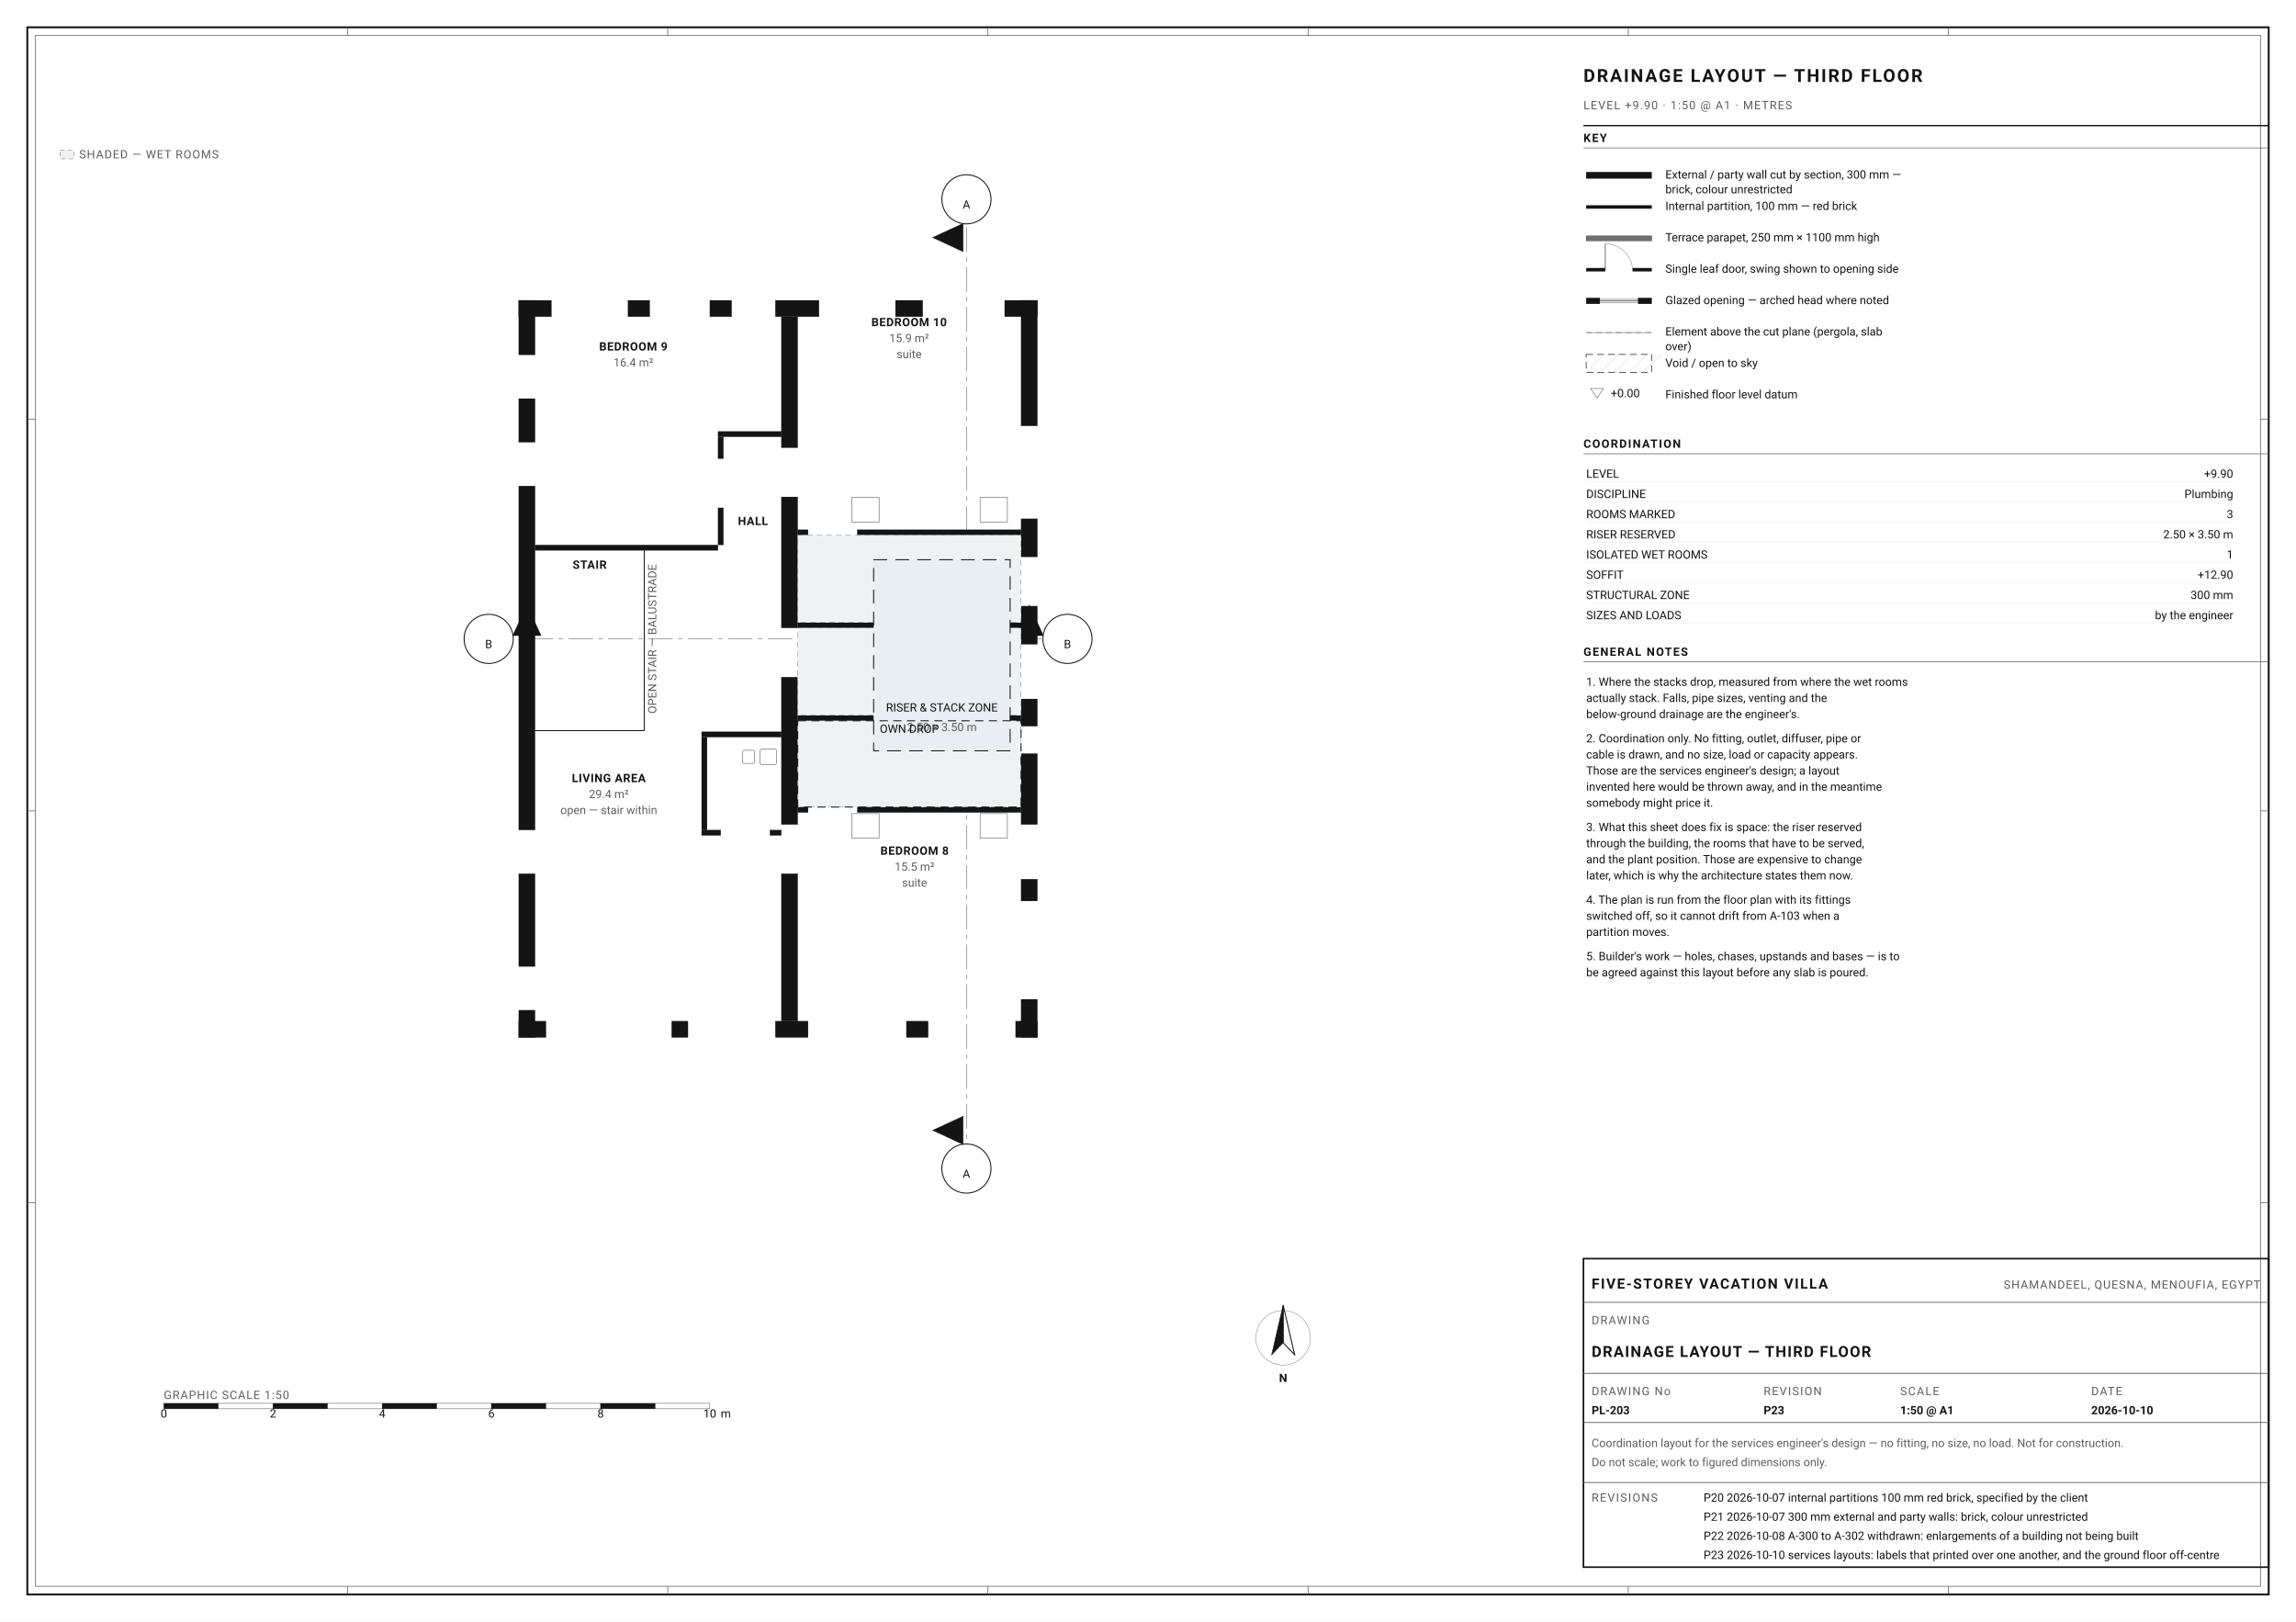
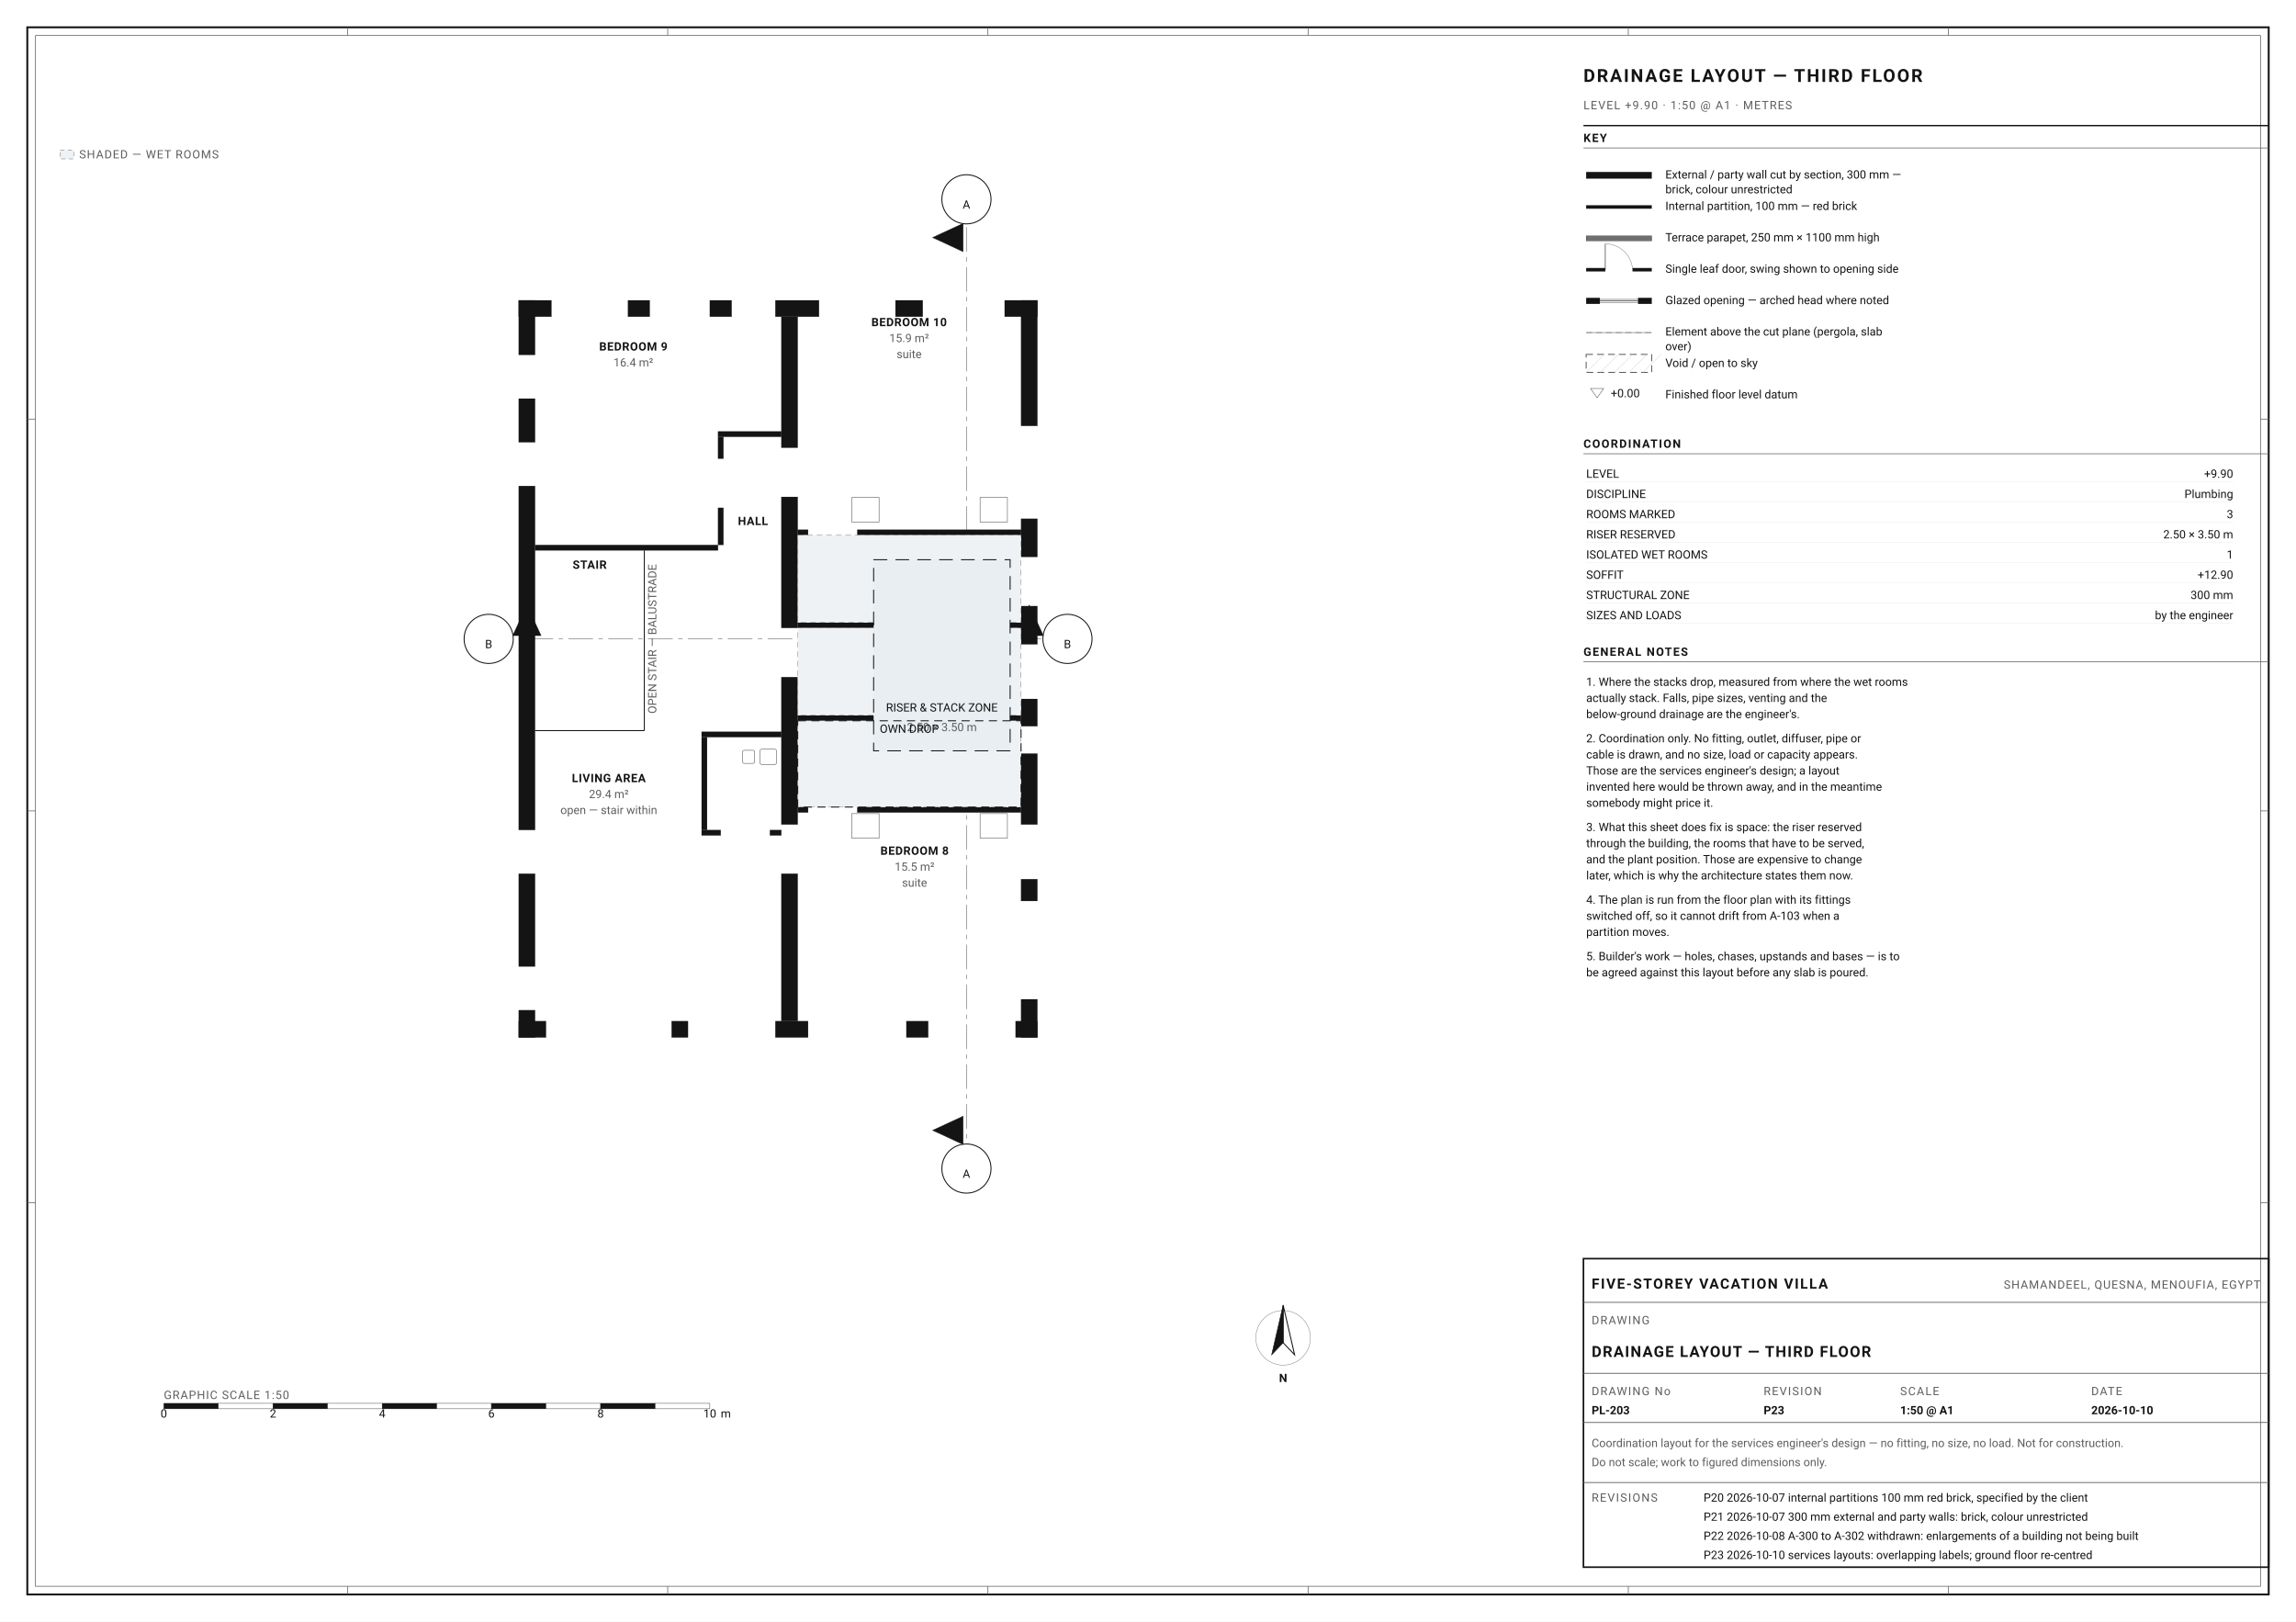
<svg xmlns="http://www.w3.org/2000/svg" width="841.0mm" height="594.0mm" viewBox="0 0 841.0 594.0">
  <rect width="841.0" height="594.0" fill="#ffffff" />
  <rect x="10.000" y="10.000" width="821.000" height="574.000" fill="none" stroke="#141414" stroke-width="0.7" />
  <rect x="13.000" y="13.000" width="815.000" height="568.000" fill="none" stroke="#5d5d5d" stroke-width="0.25" />
  <line x1="127.286" y1="10.000" x2="127.286" y2="13.000" stroke="#5d5d5d" stroke-width="0.25" stroke-linecap="butt" />
  <line x1="127.286" y1="581.000" x2="127.286" y2="584.000" stroke="#5d5d5d" stroke-width="0.25" stroke-linecap="butt" />
  <line x1="244.571" y1="10.000" x2="244.571" y2="13.000" stroke="#5d5d5d" stroke-width="0.25" stroke-linecap="butt" />
  <line x1="244.571" y1="581.000" x2="244.571" y2="584.000" stroke="#5d5d5d" stroke-width="0.25" stroke-linecap="butt" />
  <line x1="361.857" y1="10.000" x2="361.857" y2="13.000" stroke="#5d5d5d" stroke-width="0.25" stroke-linecap="butt" />
  <line x1="361.857" y1="581.000" x2="361.857" y2="584.000" stroke="#5d5d5d" stroke-width="0.25" stroke-linecap="butt" />
  <line x1="479.143" y1="10.000" x2="479.143" y2="13.000" stroke="#5d5d5d" stroke-width="0.25" stroke-linecap="butt" />
  <line x1="479.143" y1="581.000" x2="479.143" y2="584.000" stroke="#5d5d5d" stroke-width="0.25" stroke-linecap="butt" />
  <line x1="596.429" y1="10.000" x2="596.429" y2="13.000" stroke="#5d5d5d" stroke-width="0.25" stroke-linecap="butt" />
  <line x1="596.429" y1="581.000" x2="596.429" y2="584.000" stroke="#5d5d5d" stroke-width="0.25" stroke-linecap="butt" />
  <line x1="713.714" y1="10.000" x2="713.714" y2="13.000" stroke="#5d5d5d" stroke-width="0.25" stroke-linecap="butt" />
  <line x1="713.714" y1="581.000" x2="713.714" y2="584.000" stroke="#5d5d5d" stroke-width="0.25" stroke-linecap="butt" />
  <line x1="10.000" y1="153.500" x2="13.000" y2="153.500" stroke="#5d5d5d" stroke-width="0.25" stroke-linecap="butt" />
  <line x1="828.000" y1="153.500" x2="831.000" y2="153.500" stroke="#5d5d5d" stroke-width="0.25" stroke-linecap="butt" />
  <line x1="10.000" y1="297.000" x2="13.000" y2="297.000" stroke="#5d5d5d" stroke-width="0.25" stroke-linecap="butt" />
  <line x1="828.000" y1="297.000" x2="831.000" y2="297.000" stroke="#5d5d5d" stroke-width="0.25" stroke-linecap="butt" />
  <line x1="10.000" y1="440.500" x2="13.000" y2="440.500" stroke="#5d5d5d" stroke-width="0.25" stroke-linecap="butt" />
  <line x1="828.000" y1="440.500" x2="831.000" y2="440.500" stroke="#5d5d5d" stroke-width="0.25" stroke-linecap="butt" />
  <rect x="190.000" y="374.000" width="10.000" height="6.000" fill="#141414" stroke="#141414" stroke-width="0.05" />
  <rect x="246.000" y="374.000" width="6.000" height="6.000" fill="#141414" stroke="#141414" stroke-width="0.05" />
  <rect x="284.000" y="374.000" width="12.000" height="6.000" fill="#141414" stroke="#141414" stroke-width="0.05" />
  <rect x="332.000" y="374.000" width="8.000" height="6.000" fill="#141414" stroke="#141414" stroke-width="0.05" />
  <rect x="372.000" y="374.000" width="8.000" height="6.000" fill="#141414" stroke="#141414" stroke-width="0.05" />
  <rect x="190.000" y="370.000" width="6.000" height="10.000" fill="#141414" stroke="#141414" stroke-width="0.05" />
  <rect x="190.000" y="320.000" width="6.000" height="34.000" fill="#141414" stroke="#141414" stroke-width="0.05" />
  <rect x="190.000" y="178.000" width="6.000" height="126.000" fill="#141414" stroke="#141414" stroke-width="0.05" />
  <rect x="190.000" y="146.000" width="6.000" height="16.000" fill="#141414" stroke="#141414" stroke-width="0.05" />
  <rect x="190.000" y="110.000" width="6.000" height="20.000" fill="#141414" stroke="#141414" stroke-width="0.05" />
  <rect x="190.000" y="110.000" width="12.000" height="6.000" fill="#141414" stroke="#141414" stroke-width="0.05" />
  <rect x="230.000" y="110.000" width="8.000" height="6.000" fill="#141414" stroke="#141414" stroke-width="0.05" />
  <rect x="260.000" y="110.000" width="8.000" height="6.000" fill="#141414" stroke="#141414" stroke-width="0.05" />
  <rect x="284.000" y="110.000" width="16.000" height="6.000" fill="#141414" stroke="#141414" stroke-width="0.05" />
  <rect x="328.000" y="110.000" width="10.000" height="6.000" fill="#141414" stroke="#141414" stroke-width="0.05" />
  <rect x="368.000" y="110.000" width="12.000" height="6.000" fill="#141414" stroke="#141414" stroke-width="0.05" />
  <rect x="374.000" y="366.000" width="6.000" height="14.000" fill="#141414" stroke="#141414" stroke-width="0.05" />
  <rect x="374.000" y="322.000" width="6.000" height="8.000" fill="#141414" stroke="#141414" stroke-width="0.05" />
  <rect x="374.000" y="276.000" width="6.000" height="26.000" fill="#141414" stroke="#141414" stroke-width="0.05" />
  <rect x="374.000" y="256.000" width="6.000" height="10.000" fill="#141414" stroke="#141414" stroke-width="0.05" />
  <rect x="374.000" y="222.000" width="6.000" height="14.000" fill="#141414" stroke="#141414" stroke-width="0.05" />
  <rect x="374.000" y="190.000" width="6.000" height="14.000" fill="#141414" stroke="#141414" stroke-width="0.05" />
  <rect x="374.000" y="110.000" width="6.000" height="46.000" fill="#141414" stroke="#141414" stroke-width="0.05" />
  <rect x="286.200" y="320.000" width="6.000" height="54.000" fill="#141414" stroke="#141414" stroke-width="0.05" />
  <rect x="286.200" y="248.000" width="6.000" height="54.000" fill="#141414" stroke="#141414" stroke-width="0.05" />
  <rect x="286.200" y="182.000" width="6.000" height="48.000" fill="#141414" stroke="#141414" stroke-width="0.05" />
  <rect x="286.200" y="116.000" width="6.000" height="48.000" fill="#141414" stroke="#141414" stroke-width="0.05" />
  <rect x="257.000" y="304.000" width="7.000" height="2.000" fill="#141414" stroke="#141414" stroke-width="0.05" />
  <rect x="282.000" y="304.000" width="4.200" height="2.000" fill="#141414" stroke="#141414" stroke-width="0.05" />
  <rect x="257.000" y="268.000" width="29.200" height="2.000" fill="#141414" stroke="#141414" stroke-width="0.05" />
  <rect x="257.000" y="270.000" width="2.000" height="34.000" fill="#141414" stroke="#141414" stroke-width="0.05" />
  <rect x="196.000" y="199.600" width="67.000" height="2.000" fill="#141414" stroke="#141414" stroke-width="0.05" />
  <rect x="263.000" y="186.000" width="2.000" height="13.600" fill="#141414" stroke="#141414" stroke-width="0.05" />
  <rect x="263.000" y="160.000" width="2.000" height="8.000" fill="#141414" stroke="#141414" stroke-width="0.05" />
  <rect x="263.000" y="158.000" width="23.200" height="2.000" fill="#141414" stroke="#141414" stroke-width="0.05" />
  <rect x="292.200" y="295.600" width="3.800" height="2.000" fill="#141414" stroke="#141414" stroke-width="0.05" />
  <rect x="314.000" y="295.600" width="60.000" height="2.000" fill="#141414" stroke="#141414" stroke-width="0.05" />
  <rect x="292.200" y="262.000" width="81.800" height="2.000" fill="#141414" stroke="#141414" stroke-width="0.05" />
  <rect x="292.200" y="228.000" width="81.800" height="2.000" fill="#141414" stroke="#141414" stroke-width="0.05" />
  <rect x="292.200" y="194.000" width="3.800" height="2.000" fill="#141414" stroke="#141414" stroke-width="0.05" />
  <rect x="314.000" y="194.000" width="60.000" height="2.000" fill="#141414" stroke="#141414" stroke-width="0.05" />
  <line x1="196.000" y1="267.600" x2="236.000" y2="267.600" stroke="#141414" stroke-width="0.35" stroke-linecap="butt" />
  <line x1="236.000" y1="267.600" x2="236.000" y2="201.600" stroke="#141414" stroke-width="0.35" stroke-linecap="butt" />
  <text x="240.400" y="234.000" font-family="ui-sans-serif,-apple-system,'Segoe UI',Roboto,'Helvetica Neue',Arial,sans-serif" font-size="4.233" fill="#5d5d5d" text-anchor="middle" font-weight="400" letter-spacing="0.0" style="" transform="rotate(-90 240.400 234.000)">OPEN STAIR — BALUSTRADE</text>
  <rect x="272.000" y="274.800" width="4.400" height="4.800" fill="none" stroke="#5d5d5d" stroke-width="0.2" rx="0.6" />
  <rect x="278.400" y="274.400" width="6.000" height="5.600" fill="none" stroke="#5d5d5d" stroke-width="0.2" rx="0.6" />
  <rect x="312.000" y="298.000" width="10.000" height="9.000" fill="none" stroke="#5d5d5d" stroke-width="0.2" />
  <rect x="359.000" y="298.000" width="10.000" height="9.000" fill="none" stroke="#5d5d5d" stroke-width="0.2" />
  <rect x="312.000" y="182.200" width="10.000" height="9.000" fill="none" stroke="#5d5d5d" stroke-width="0.2" />
  <rect x="359.000" y="182.200" width="10.000" height="9.000" fill="none" stroke="#5d5d5d" stroke-width="0.2" />
  <text x="223.000" y="286.470" font-family="ui-sans-serif,-apple-system,'Segoe UI',Roboto,'Helvetica Neue',Arial,sans-serif" font-size="4.233" fill="#141414" text-anchor="middle" font-weight="700" letter-spacing="0.18" style="">LIVING AREA</text>
  <text x="223.000" y="292.312" font-family="ui-sans-serif,-apple-system,'Segoe UI',Roboto,'Helvetica Neue',Arial,sans-serif" font-size="4.233" fill="#5d5d5d" text-anchor="middle" font-weight="400" letter-spacing="0.0" style="">29.4 m²</text>
  <text x="223.000" y="298.154" font-family="ui-sans-serif,-apple-system,'Segoe UI',Roboto,'Helvetica Neue',Arial,sans-serif" font-size="4.233" fill="#5d5d5d" text-anchor="middle" font-weight="400" letter-spacing="0.0" style="">open — stair within</text>
  <text x="216.000" y="208.312" font-family="ui-sans-serif,-apple-system,'Segoe UI',Roboto,'Helvetica Neue',Arial,sans-serif" font-size="4.233" fill="#141414" text-anchor="middle" font-weight="700" letter-spacing="0.18" style="">STAIR</text>
  <text x="275.800" y="192.312" font-family="ui-sans-serif,-apple-system,'Segoe UI',Roboto,'Helvetica Neue',Arial,sans-serif" font-size="4.233" fill="#141414" text-anchor="middle" font-weight="700" letter-spacing="0.18" style="">HALL</text>
  <text x="335.000" y="313.070" font-family="ui-sans-serif,-apple-system,'Segoe UI',Roboto,'Helvetica Neue',Arial,sans-serif" font-size="4.233" fill="#141414" text-anchor="middle" font-weight="700" letter-spacing="0.18" style="">BEDROOM 8</text>
  <text x="335.000" y="318.912" font-family="ui-sans-serif,-apple-system,'Segoe UI',Roboto,'Helvetica Neue',Arial,sans-serif" font-size="4.233" fill="#5d5d5d" text-anchor="middle" font-weight="400" letter-spacing="0.0" style="">15.5 m²</text>
  <text x="335.000" y="324.754" font-family="ui-sans-serif,-apple-system,'Segoe UI',Roboto,'Helvetica Neue',Arial,sans-serif" font-size="4.233" fill="#5d5d5d" text-anchor="middle" font-weight="400" letter-spacing="0.0" style="">suite</text>
  <text x="327.000" y="291.312" font-family="ui-sans-serif,-apple-system,'Segoe UI',Roboto,'Helvetica Neue',Arial,sans-serif" font-size="4.233" fill="#141414" text-anchor="middle" font-weight="700" letter-spacing="0.18" style="">ENSUITE 8</text>
  <text x="329.000" y="258.912" font-family="ui-sans-serif,-apple-system,'Segoe UI',Roboto,'Helvetica Neue',Arial,sans-serif" font-size="4.233" fill="#141414" text-anchor="middle" font-weight="700" letter-spacing="0.18" style="">SHARED BATH</text>
  <text x="330.000" y="203.312" font-family="ui-sans-serif,-apple-system,'Segoe UI',Roboto,'Helvetica Neue',Arial,sans-serif" font-size="4.233" fill="#141414" text-anchor="middle" font-weight="700" letter-spacing="0.18" style="">ENSUITE 10</text>
  <text x="333.000" y="119.470" font-family="ui-sans-serif,-apple-system,'Segoe UI',Roboto,'Helvetica Neue',Arial,sans-serif" font-size="4.233" fill="#141414" text-anchor="middle" font-weight="700" letter-spacing="0.18" style="">BEDROOM 10</text>
  <text x="333.000" y="125.312" font-family="ui-sans-serif,-apple-system,'Segoe UI',Roboto,'Helvetica Neue',Arial,sans-serif" font-size="4.233" fill="#5d5d5d" text-anchor="middle" font-weight="400" letter-spacing="0.0" style="">15.9 m²</text>
  <text x="333.000" y="131.154" font-family="ui-sans-serif,-apple-system,'Segoe UI',Roboto,'Helvetica Neue',Arial,sans-serif" font-size="4.233" fill="#5d5d5d" text-anchor="middle" font-weight="400" letter-spacing="0.0" style="">suite</text>
  <text x="232.000" y="128.391" font-family="ui-sans-serif,-apple-system,'Segoe UI',Roboto,'Helvetica Neue',Arial,sans-serif" font-size="4.233" fill="#141414" text-anchor="middle" font-weight="700" letter-spacing="0.18" style="">BEDROOM 9</text>
  <text x="232.000" y="134.233" font-family="ui-sans-serif,-apple-system,'Segoe UI',Roboto,'Helvetica Neue',Arial,sans-serif" font-size="4.233" fill="#5d5d5d" text-anchor="middle" font-weight="400" letter-spacing="0.0" style="">16.4 m²</text>
  <line x1="354.000" y1="428.000" x2="354.000" y2="73.000" stroke="#141414" stroke-width="0.13" stroke-linecap="butt" stroke-dasharray="9 2 1.6 2" />
  <circle cx="354.000" cy="428.000" r="9.000" fill="#ffffff" stroke="#141414" stroke-width="0.35" />
  <text x="354.000" y="431.400" font-family="ui-sans-serif,-apple-system,'Segoe UI',Roboto,'Helvetica Neue',Arial,sans-serif" font-size="4.233" fill="#141414" text-anchor="middle" font-weight="400" letter-spacing="0.0" style="">A</text>
  <circle cx="354.000" cy="73.000" r="9.000" fill="#ffffff" stroke="#141414" stroke-width="0.35" />
  <text x="354.000" y="76.400" font-family="ui-sans-serif,-apple-system,'Segoe UI',Roboto,'Helvetica Neue',Arial,sans-serif" font-size="4.233" fill="#141414" text-anchor="middle" font-weight="400" letter-spacing="0.0" style="">A</text>
  <polygon points="341.600,414.000 352.800,408.800 352.800,419.200" fill="#141414" stroke="#141414" stroke-width="0.13" />
  <polygon points="341.600,87.000 352.800,81.800 352.800,92.200" fill="#141414" stroke="#141414" stroke-width="0.13" />
  <line x1="179.000" y1="234.000" x2="391.000" y2="234.000" stroke="#141414" stroke-width="0.13" stroke-linecap="butt" stroke-dasharray="9 2 1.6 2" />
  <circle cx="179.000" cy="234.000" r="9.000" fill="#ffffff" stroke="#141414" stroke-width="0.35" />
  <text x="179.000" y="237.400" font-family="ui-sans-serif,-apple-system,'Segoe UI',Roboto,'Helvetica Neue',Arial,sans-serif" font-size="4.233" fill="#141414" text-anchor="middle" font-weight="400" letter-spacing="0.0" style="">B</text>
  <circle cx="391.000" cy="234.000" r="9.000" fill="#ffffff" stroke="#141414" stroke-width="0.35" />
  <text x="391.000" y="237.400" font-family="ui-sans-serif,-apple-system,'Segoe UI',Roboto,'Helvetica Neue',Arial,sans-serif" font-size="4.233" fill="#141414" text-anchor="middle" font-weight="400" letter-spacing="0.0" style="">B</text>
  <polygon points="193.000,221.600 198.200,232.800 187.800,232.800" fill="#141414" stroke="#141414" stroke-width="0.13" />
  <polygon points="377.000,221.600 382.200,232.800 371.800,232.800" fill="#141414" stroke="#141414" stroke-width="0.13" />
  <rect x="292.200" y="264.000" width="81.800" height="31.600" fill="#eef2f4" stroke="#5d5d5d" stroke-width="0.13" stroke-dasharray="2 1.5" />
  <rect x="292.200" y="230.000" width="81.800" height="32.000" fill="#eef2f4" stroke="#5d5d5d" stroke-width="0.13" stroke-dasharray="2 1.5" />
  <rect x="292.200" y="196.000" width="81.800" height="32.000" fill="#eef2f4" stroke="#5d5d5d" stroke-width="0.13" stroke-dasharray="2 1.5" />
  <rect x="22.000" y="55.000" width="5.000" height="3.200" fill="#eef2f4" stroke="#5d5d5d" stroke-width="0.15" stroke-dasharray="1.6 1.2" />
  <text x="29.000" y="58.000" font-family="ui-sans-serif,-apple-system,'Segoe UI',Roboto,'Helvetica Neue',Arial,sans-serif" font-size="4.233" fill="#5d5d5d" text-anchor="start" font-weight="400" letter-spacing="0.3" style="">SHADED — WET ROOMS</text>
  <rect x="320.000" y="205.000" width="50.000" height="70.000" fill="#e8eef2" stroke="#141414" stroke-width="0.35" stroke-dasharray="5 3" />
  <text x="345.000" y="260.600" font-family="ui-sans-serif,-apple-system,'Segoe UI',Roboto,'Helvetica Neue',Arial,sans-serif" font-size="4.233" fill="#141414" text-anchor="middle" font-weight="400" letter-spacing="0.0" style="">RISER &amp; STACK ZONE</text>
  <text x="345.000" y="267.800" font-family="ui-sans-serif,-apple-system,'Segoe UI',Roboto,'Helvetica Neue',Arial,sans-serif" font-size="4.233" fill="#5d5d5d" text-anchor="middle" font-weight="400" letter-spacing="0.0" style="">2.50 × 3.50 m</text>
  <rect x="292.200" y="264.000" width="81.800" height="31.600" fill="none" stroke="#141414" stroke-width="0.35" stroke-dasharray="3 2" />
  <text x="333.100" y="268.400" font-family="ui-sans-serif,-apple-system,'Segoe UI',Roboto,'Helvetica Neue',Arial,sans-serif" font-size="4.233" fill="#141414" text-anchor="middle" font-weight="400" letter-spacing="0.0" style="">OWN DROP</text>
  <text x="580.000" y="30.000" font-family="ui-sans-serif,-apple-system,'Segoe UI',Roboto,'Helvetica Neue',Arial,sans-serif" font-size="6.6" fill="#141414" text-anchor="start" font-weight="700" letter-spacing="0.6" style="">DRAINAGE LAYOUT — THIRD FLOOR</text>
  <text x="580.000" y="40.000" font-family="ui-sans-serif,-apple-system,'Segoe UI',Roboto,'Helvetica Neue',Arial,sans-serif" font-size="4.233" fill="#5d5d5d" text-anchor="start" font-weight="400" letter-spacing="0.35" style="">LEVEL +9.90   ·   1:50 @ A1   ·   METRES</text>
  <line x1="580.000" y1="46.000" x2="831.000" y2="46.000" stroke="#141414" stroke-width="0.5" stroke-linecap="butt" />
  <text x="580.000" y="52.000" font-family="ui-sans-serif,-apple-system,'Segoe UI',Roboto,'Helvetica Neue',Arial,sans-serif" font-size="4.233" fill="#141414" text-anchor="start" font-weight="700" letter-spacing="0.45" style="">KEY</text>
  <line x1="580.000" y1="54.200" x2="831.000" y2="54.200" stroke="#5d5d5d" stroke-width="0.25" stroke-linecap="butt" />
  <rect x="581.000" y="63.000" width="24.000" height="2.400" fill="#141414" stroke="#141414" stroke-width="0.05" />
  <text x="610.000" y="65.400" font-family="ui-sans-serif,-apple-system,'Segoe UI',Roboto,'Helvetica Neue',Arial,sans-serif" font-size="4.233" fill="#141414" text-anchor="start" font-weight="400" letter-spacing="0.0" style="">External / party wall cut by section, 300 mm —</text>
  <text x="610.000" y="70.800" font-family="ui-sans-serif,-apple-system,'Segoe UI',Roboto,'Helvetica Neue',Arial,sans-serif" font-size="4.233" fill="#141414" text-anchor="start" font-weight="400" letter-spacing="0.0" style="">brick, colour unrestricted</text>
  <rect x="581.000" y="75.200" width="24.000" height="1.200" fill="#141414" stroke="#141414" stroke-width="0.05" />
  <text x="610.000" y="76.900" font-family="ui-sans-serif,-apple-system,'Segoe UI',Roboto,'Helvetica Neue',Arial,sans-serif" font-size="4.233" fill="#141414" text-anchor="start" font-weight="400" letter-spacing="0.0" style="">Internal partition, 100 mm — red brick</text>
  <rect x="581.000" y="86.400" width="24.000" height="1.800" fill="#6f6f6f" stroke="#141414" stroke-width="0.1" />
  <text x="610.000" y="88.400" font-family="ui-sans-serif,-apple-system,'Segoe UI',Roboto,'Helvetica Neue',Arial,sans-serif" font-size="4.233" fill="#141414" text-anchor="start" font-weight="400" letter-spacing="0.0" style="">Terrace parapet, 250 mm × 1100 mm high</text>
  <rect x="581.000" y="98.200" width="7.000" height="1.200" fill="#141414" stroke="#141414" stroke-width="0.05" />
  <rect x="598.000" y="98.200" width="7.000" height="1.200" fill="#141414" stroke="#141414" stroke-width="0.05" />
  <line x1="588.000" y1="98.800" x2="588.000" y2="89.300" stroke="#141414" stroke-width="0.2" stroke-linecap="butt" />
  <path d="M 588.0 89.3 A 10 10 0 0 1 598.0 98.8" fill="none" stroke="#5d5d5d" stroke-width="0.13" />
  <text x="610.000" y="99.900" font-family="ui-sans-serif,-apple-system,'Segoe UI',Roboto,'Helvetica Neue',Arial,sans-serif" font-size="4.233" fill="#141414" text-anchor="start" font-weight="400" letter-spacing="0.0" style="">Single leaf door, swing shown to opening side</text>
  <rect x="581.000" y="109.100" width="5.000" height="2.200" fill="#141414" stroke="#141414" stroke-width="0.05" />
  <rect x="600.000" y="109.100" width="5.000" height="2.200" fill="#141414" stroke="#141414" stroke-width="0.05" />
  <line x1="586.000" y1="109.650" x2="600.000" y2="109.650" stroke="#5d5d5d" stroke-width="0.2" stroke-linecap="butt" />
  <line x1="586.000" y1="110.200" x2="600.000" y2="110.200" stroke="#141414" stroke-width="0.2" stroke-linecap="butt" />
  <line x1="586.000" y1="110.750" x2="600.000" y2="110.750" stroke="#5d5d5d" stroke-width="0.2" stroke-linecap="butt" />
  <text x="610.000" y="111.400" font-family="ui-sans-serif,-apple-system,'Segoe UI',Roboto,'Helvetica Neue',Arial,sans-serif" font-size="4.233" fill="#141414" text-anchor="start" font-weight="400" letter-spacing="0.0" style="">Glazed opening — arched head where noted</text>
  <line x1="581.000" y1="121.800" x2="605.000" y2="121.800" stroke="#5d5d5d" stroke-width="0.18" stroke-linecap="butt" />
  <line x1="581.0" y1="121.8" x2="605.0" y2="121.8" stroke="#5d5d5d" stroke-width="0.18" stroke-dasharray="2.2 1.4" />
  <text x="610.000" y="122.900" font-family="ui-sans-serif,-apple-system,'Segoe UI',Roboto,'Helvetica Neue',Arial,sans-serif" font-size="4.233" fill="#141414" text-anchor="start" font-weight="400" letter-spacing="0.0" style="">Element above the cut plane (pergola, slab</text>
  <text x="610.000" y="128.300" font-family="ui-sans-serif,-apple-system,'Segoe UI',Roboto,'Helvetica Neue',Arial,sans-serif" font-size="4.233" fill="#141414" text-anchor="start" font-weight="400" letter-spacing="0.0" style="">over)</text>
  <rect x="581.000" y="129.800" width="24.000" height="6.600" fill="none" stroke="#5d5d5d" stroke-width="0.35" stroke-dasharray="2.5 1.5" />
  <line x1="581.000" y1="136.400" x2="587.600" y2="129.800" stroke="#c9c9c9" stroke-width="0.13" stroke-linecap="butt" />
  <line x1="586.200" y1="136.400" x2="592.800" y2="129.800" stroke="#c9c9c9" stroke-width="0.13" stroke-linecap="butt" />
  <line x1="591.400" y1="136.400" x2="598.000" y2="129.800" stroke="#c9c9c9" stroke-width="0.13" stroke-linecap="butt" />
  <line x1="596.600" y1="136.400" x2="603.200" y2="129.800" stroke="#c9c9c9" stroke-width="0.13" stroke-linecap="butt" />
  <line x1="601.800" y1="136.400" x2="608.400" y2="129.800" stroke="#c9c9c9" stroke-width="0.13" stroke-linecap="butt" />
  <text x="610.000" y="134.400" font-family="ui-sans-serif,-apple-system,'Segoe UI',Roboto,'Helvetica Neue',Arial,sans-serif" font-size="4.233" fill="#141414" text-anchor="start" font-weight="400" letter-spacing="0.0" style="">Void / open to sky</text>
  <polygon points="585.0,145.7 582.6,142.3 587.4,142.3" fill="none" stroke="#141414" stroke-width="0.13" />
  <text x="590.000" y="145.500" font-family="ui-sans-serif,-apple-system,'Segoe UI',Roboto,'Helvetica Neue',Arial,sans-serif" font-size="4.233" fill="#141414" text-anchor="start" font-weight="400" letter-spacing="0.0" style="">+0.00</text>
  <text x="610.000" y="145.900" font-family="ui-sans-serif,-apple-system,'Segoe UI',Roboto,'Helvetica Neue',Arial,sans-serif" font-size="4.233" fill="#141414" text-anchor="start" font-weight="400" letter-spacing="0.0" style="">Finished floor level datum</text>
  <text x="580.000" y="164.000" font-family="ui-sans-serif,-apple-system,'Segoe UI',Roboto,'Helvetica Neue',Arial,sans-serif" font-size="4.233" fill="#141414" text-anchor="start" font-weight="700" letter-spacing="0.45" style="">COORDINATION</text>
  <line x1="580.000" y1="166.200" x2="831.000" y2="166.200" stroke="#5d5d5d" stroke-width="0.25" stroke-linecap="butt" />
  <text x="581.000" y="175.000" font-family="ui-sans-serif,-apple-system,'Segoe UI',Roboto,'Helvetica Neue',Arial,sans-serif" font-size="4.233" fill="#141414" text-anchor="start" font-weight="400" letter-spacing="0.0" style="">LEVEL</text>
  <text x="818.000" y="175.000" font-family="ui-sans-serif,-apple-system,'Segoe UI',Roboto,'Helvetica Neue',Arial,sans-serif" font-size="4.233" fill="#141414" text-anchor="end" font-weight="400" letter-spacing="0.0" style="">+9.90</text>
  <line x1="581.000" y1="176.400" x2="818.000" y2="176.400" stroke="#e2e2e2" stroke-width="0.12" stroke-linecap="butt" />
  <text x="581.000" y="182.400" font-family="ui-sans-serif,-apple-system,'Segoe UI',Roboto,'Helvetica Neue',Arial,sans-serif" font-size="4.233" fill="#141414" text-anchor="start" font-weight="400" letter-spacing="0.0" style="">DISCIPLINE</text>
  <text x="818.000" y="182.400" font-family="ui-sans-serif,-apple-system,'Segoe UI',Roboto,'Helvetica Neue',Arial,sans-serif" font-size="4.233" fill="#141414" text-anchor="end" font-weight="400" letter-spacing="0.0" style="">Plumbing</text>
  <line x1="581.000" y1="183.800" x2="818.000" y2="183.800" stroke="#e2e2e2" stroke-width="0.12" stroke-linecap="butt" />
  <text x="581.000" y="189.800" font-family="ui-sans-serif,-apple-system,'Segoe UI',Roboto,'Helvetica Neue',Arial,sans-serif" font-size="4.233" fill="#141414" text-anchor="start" font-weight="400" letter-spacing="0.0" style="">ROOMS MARKED</text>
  <text x="818.000" y="189.800" font-family="ui-sans-serif,-apple-system,'Segoe UI',Roboto,'Helvetica Neue',Arial,sans-serif" font-size="4.233" fill="#141414" text-anchor="end" font-weight="400" letter-spacing="0.0" style="">3</text>
  <line x1="581.000" y1="191.200" x2="818.000" y2="191.200" stroke="#e2e2e2" stroke-width="0.12" stroke-linecap="butt" />
  <text x="581.000" y="197.200" font-family="ui-sans-serif,-apple-system,'Segoe UI',Roboto,'Helvetica Neue',Arial,sans-serif" font-size="4.233" fill="#141414" text-anchor="start" font-weight="400" letter-spacing="0.0" style="">RISER RESERVED</text>
  <text x="818.000" y="197.200" font-family="ui-sans-serif,-apple-system,'Segoe UI',Roboto,'Helvetica Neue',Arial,sans-serif" font-size="4.233" fill="#141414" text-anchor="end" font-weight="400" letter-spacing="0.0" style="">2.50 × 3.50 m</text>
  <line x1="581.000" y1="198.600" x2="818.000" y2="198.600" stroke="#e2e2e2" stroke-width="0.12" stroke-linecap="butt" />
  <text x="581.000" y="204.600" font-family="ui-sans-serif,-apple-system,'Segoe UI',Roboto,'Helvetica Neue',Arial,sans-serif" font-size="4.233" fill="#141414" text-anchor="start" font-weight="400" letter-spacing="0.0" style="">ISOLATED WET ROOMS</text>
  <text x="818.000" y="204.600" font-family="ui-sans-serif,-apple-system,'Segoe UI',Roboto,'Helvetica Neue',Arial,sans-serif" font-size="4.233" fill="#141414" text-anchor="end" font-weight="400" letter-spacing="0.0" style="">1</text>
  <line x1="581.000" y1="206.000" x2="818.000" y2="206.000" stroke="#e2e2e2" stroke-width="0.12" stroke-linecap="butt" />
  <text x="581.000" y="212.000" font-family="ui-sans-serif,-apple-system,'Segoe UI',Roboto,'Helvetica Neue',Arial,sans-serif" font-size="4.233" fill="#141414" text-anchor="start" font-weight="400" letter-spacing="0.0" style="">SOFFIT</text>
  <text x="818.000" y="212.000" font-family="ui-sans-serif,-apple-system,'Segoe UI',Roboto,'Helvetica Neue',Arial,sans-serif" font-size="4.233" fill="#141414" text-anchor="end" font-weight="400" letter-spacing="0.0" style="">+12.90</text>
  <line x1="581.000" y1="213.400" x2="818.000" y2="213.400" stroke="#e2e2e2" stroke-width="0.12" stroke-linecap="butt" />
  <text x="581.000" y="219.400" font-family="ui-sans-serif,-apple-system,'Segoe UI',Roboto,'Helvetica Neue',Arial,sans-serif" font-size="4.233" fill="#141414" text-anchor="start" font-weight="400" letter-spacing="0.0" style="">STRUCTURAL ZONE</text>
  <text x="818.000" y="219.400" font-family="ui-sans-serif,-apple-system,'Segoe UI',Roboto,'Helvetica Neue',Arial,sans-serif" font-size="4.233" fill="#141414" text-anchor="end" font-weight="400" letter-spacing="0.0" style="">300 mm</text>
  <line x1="581.000" y1="220.800" x2="818.000" y2="220.800" stroke="#e2e2e2" stroke-width="0.12" stroke-linecap="butt" />
  <text x="581.000" y="226.800" font-family="ui-sans-serif,-apple-system,'Segoe UI',Roboto,'Helvetica Neue',Arial,sans-serif" font-size="4.233" fill="#141414" text-anchor="start" font-weight="400" letter-spacing="0.0" style="">SIZES AND LOADS</text>
  <text x="818.000" y="226.800" font-family="ui-sans-serif,-apple-system,'Segoe UI',Roboto,'Helvetica Neue',Arial,sans-serif" font-size="4.233" fill="#141414" text-anchor="end" font-weight="400" letter-spacing="0.0" style="">by the engineer</text>
  <line x1="581.000" y1="228.200" x2="818.000" y2="228.200" stroke="#e2e2e2" stroke-width="0.12" stroke-linecap="butt" />
  <text x="580.000" y="240.200" font-family="ui-sans-serif,-apple-system,'Segoe UI',Roboto,'Helvetica Neue',Arial,sans-serif" font-size="4.233" fill="#141414" text-anchor="start" font-weight="700" letter-spacing="0.45" style="">GENERAL NOTES</text>
  <line x1="580.000" y1="242.400" x2="831.000" y2="242.400" stroke="#5d5d5d" stroke-width="0.25" stroke-linecap="butt" />
  <text x="581.000" y="251.200" font-family="ui-sans-serif,-apple-system,'Segoe UI',Roboto,'Helvetica Neue',Arial,sans-serif" font-size="4.233" fill="#141414" text-anchor="start" font-weight="400" letter-spacing="0.0" style="">1.  Where the stacks drop, measured from where the wet rooms</text>
  <text x="581.000" y="257.100" font-family="ui-sans-serif,-apple-system,'Segoe UI',Roboto,'Helvetica Neue',Arial,sans-serif" font-size="4.233" fill="#141414" text-anchor="start" font-weight="400" letter-spacing="0.0" style="">     actually stack. Falls, pipe sizes, venting and the</text>
  <text x="581.000" y="263.000" font-family="ui-sans-serif,-apple-system,'Segoe UI',Roboto,'Helvetica Neue',Arial,sans-serif" font-size="4.233" fill="#141414" text-anchor="start" font-weight="400" letter-spacing="0.0" style="">     below-ground drainage are the engineer's.</text>
  <text x="581.000" y="271.900" font-family="ui-sans-serif,-apple-system,'Segoe UI',Roboto,'Helvetica Neue',Arial,sans-serif" font-size="4.233" fill="#141414" text-anchor="start" font-weight="400" letter-spacing="0.0" style="">2.  Coordination only. No fitting, outlet, diffuser, pipe or</text>
  <text x="581.000" y="277.800" font-family="ui-sans-serif,-apple-system,'Segoe UI',Roboto,'Helvetica Neue',Arial,sans-serif" font-size="4.233" fill="#141414" text-anchor="start" font-weight="400" letter-spacing="0.0" style="">     cable is drawn, and no size, load or capacity appears.</text>
  <text x="581.000" y="283.700" font-family="ui-sans-serif,-apple-system,'Segoe UI',Roboto,'Helvetica Neue',Arial,sans-serif" font-size="4.233" fill="#141414" text-anchor="start" font-weight="400" letter-spacing="0.0" style="">     Those are the services engineer's design; a layout</text>
  <text x="581.000" y="289.600" font-family="ui-sans-serif,-apple-system,'Segoe UI',Roboto,'Helvetica Neue',Arial,sans-serif" font-size="4.233" fill="#141414" text-anchor="start" font-weight="400" letter-spacing="0.0" style="">     invented here would be thrown away, and in the meantime</text>
  <text x="581.000" y="295.500" font-family="ui-sans-serif,-apple-system,'Segoe UI',Roboto,'Helvetica Neue',Arial,sans-serif" font-size="4.233" fill="#141414" text-anchor="start" font-weight="400" letter-spacing="0.0" style="">     somebody might price it.</text>
  <text x="581.000" y="304.400" font-family="ui-sans-serif,-apple-system,'Segoe UI',Roboto,'Helvetica Neue',Arial,sans-serif" font-size="4.233" fill="#141414" text-anchor="start" font-weight="400" letter-spacing="0.0" style="">3.  What this sheet does fix is space: the riser reserved</text>
  <text x="581.000" y="310.300" font-family="ui-sans-serif,-apple-system,'Segoe UI',Roboto,'Helvetica Neue',Arial,sans-serif" font-size="4.233" fill="#141414" text-anchor="start" font-weight="400" letter-spacing="0.0" style="">     through the building, the rooms that have to be served,</text>
  <text x="581.000" y="316.200" font-family="ui-sans-serif,-apple-system,'Segoe UI',Roboto,'Helvetica Neue',Arial,sans-serif" font-size="4.233" fill="#141414" text-anchor="start" font-weight="400" letter-spacing="0.0" style="">     and the plant position. Those are expensive to change</text>
  <text x="581.000" y="322.100" font-family="ui-sans-serif,-apple-system,'Segoe UI',Roboto,'Helvetica Neue',Arial,sans-serif" font-size="4.233" fill="#141414" text-anchor="start" font-weight="400" letter-spacing="0.0" style="">     later, which is why the architecture states them now.</text>
  <text x="581.000" y="331.000" font-family="ui-sans-serif,-apple-system,'Segoe UI',Roboto,'Helvetica Neue',Arial,sans-serif" font-size="4.233" fill="#141414" text-anchor="start" font-weight="400" letter-spacing="0.0" style="">4.  The plan is run from the floor plan with its fittings</text>
  <text x="581.000" y="336.900" font-family="ui-sans-serif,-apple-system,'Segoe UI',Roboto,'Helvetica Neue',Arial,sans-serif" font-size="4.233" fill="#141414" text-anchor="start" font-weight="400" letter-spacing="0.0" style="">     switched off, so it cannot drift from A-103 when a</text>
  <text x="581.000" y="342.800" font-family="ui-sans-serif,-apple-system,'Segoe UI',Roboto,'Helvetica Neue',Arial,sans-serif" font-size="4.233" fill="#141414" text-anchor="start" font-weight="400" letter-spacing="0.0" style="">     partition moves.</text>
  <text x="581.000" y="351.700" font-family="ui-sans-serif,-apple-system,'Segoe UI',Roboto,'Helvetica Neue',Arial,sans-serif" font-size="4.233" fill="#141414" text-anchor="start" font-weight="400" letter-spacing="0.0" style="">5.  Builder's work — holes, chases, upstands and bases — is to</text>
  <text x="581.000" y="357.600" font-family="ui-sans-serif,-apple-system,'Segoe UI',Roboto,'Helvetica Neue',Arial,sans-serif" font-size="4.233" fill="#141414" text-anchor="start" font-weight="400" letter-spacing="0.0" style="">     be agreed against this layout before any slab is poured.</text>
  <circle cx="470.0" cy="490.0" r="10.0" fill="none" stroke="#5d5d5d" stroke-width="0.13" />
  <polygon points="470.0,478.0 465.8,496.2 470.0,491.8 " fill="#141414" stroke="#141414" stroke-width="0.2" />
  <polygon points="470.0,478.0 474.2,496.2 470.0,491.8 " fill="none" stroke="#141414" stroke-width="0.35" />
  <text x="470.000" y="506.200" font-family="ui-sans-serif,-apple-system,'Segoe UI',Roboto,'Helvetica Neue',Arial,sans-serif" font-size="4.233" fill="#141414" text-anchor="middle" font-weight="700" letter-spacing="0.0" style="">N</text>
  <rect x="60.000" y="514.000" width="20.000" height="2.000" fill="#141414" stroke="#141414" stroke-width="0.13" />
  <rect x="80.000" y="514.000" width="20.000" height="2.000" fill="#ffffff" stroke="#141414" stroke-width="0.13" />
  <rect x="100.000" y="514.000" width="20.000" height="2.000" fill="#141414" stroke="#141414" stroke-width="0.13" />
  <rect x="120.000" y="514.000" width="20.000" height="2.000" fill="#ffffff" stroke="#141414" stroke-width="0.13" />
  <rect x="140.000" y="514.000" width="20.000" height="2.000" fill="#141414" stroke="#141414" stroke-width="0.13" />
  <rect x="160.000" y="514.000" width="20.000" height="2.000" fill="#ffffff" stroke="#141414" stroke-width="0.13" />
  <rect x="180.000" y="514.000" width="20.000" height="2.000" fill="#141414" stroke="#141414" stroke-width="0.13" />
  <rect x="200.000" y="514.000" width="20.000" height="2.000" fill="#ffffff" stroke="#141414" stroke-width="0.13" />
  <rect x="220.000" y="514.000" width="20.000" height="2.000" fill="#141414" stroke="#141414" stroke-width="0.13" />
  <rect x="240.000" y="514.000" width="20.000" height="2.000" fill="#ffffff" stroke="#141414" stroke-width="0.13" />
  <text x="60.000" y="519.200" font-family="ui-sans-serif,-apple-system,'Segoe UI',Roboto,'Helvetica Neue',Arial,sans-serif" font-size="4.233" fill="#141414" text-anchor="middle" font-weight="400" letter-spacing="0.0" style="">0</text>
  <text x="100.000" y="519.200" font-family="ui-sans-serif,-apple-system,'Segoe UI',Roboto,'Helvetica Neue',Arial,sans-serif" font-size="4.233" fill="#141414" text-anchor="middle" font-weight="400" letter-spacing="0.0" style="">2</text>
  <text x="140.000" y="519.200" font-family="ui-sans-serif,-apple-system,'Segoe UI',Roboto,'Helvetica Neue',Arial,sans-serif" font-size="4.233" fill="#141414" text-anchor="middle" font-weight="400" letter-spacing="0.0" style="">4</text>
  <text x="180.000" y="519.200" font-family="ui-sans-serif,-apple-system,'Segoe UI',Roboto,'Helvetica Neue',Arial,sans-serif" font-size="4.233" fill="#141414" text-anchor="middle" font-weight="400" letter-spacing="0.0" style="">6</text>
  <text x="220.000" y="519.200" font-family="ui-sans-serif,-apple-system,'Segoe UI',Roboto,'Helvetica Neue',Arial,sans-serif" font-size="4.233" fill="#141414" text-anchor="middle" font-weight="400" letter-spacing="0.0" style="">8</text>
  <text x="260.000" y="519.200" font-family="ui-sans-serif,-apple-system,'Segoe UI',Roboto,'Helvetica Neue',Arial,sans-serif" font-size="4.233" fill="#141414" text-anchor="middle" font-weight="400" letter-spacing="0.0" style="">10</text>
  <text x="264.000" y="519.200" font-family="ui-sans-serif,-apple-system,'Segoe UI',Roboto,'Helvetica Neue',Arial,sans-serif" font-size="4.233" fill="#141414" text-anchor="start" font-weight="400" letter-spacing="0.0" style="">m</text>
  <text x="60.000" y="512.400" font-family="ui-sans-serif,-apple-system,'Segoe UI',Roboto,'Helvetica Neue',Arial,sans-serif" font-size="4.233" fill="#5d5d5d" text-anchor="start" font-weight="400" letter-spacing="0.3" style="">GRAPHIC SCALE 1:50</text>
  <rect x="580.000" y="461.000" width="251.000" height="113.000" fill="none" stroke="#141414" stroke-width="0.6" />
  <line x1="580.000" y1="477.000" x2="831.000" y2="477.000" stroke="#5d5d5d" stroke-width="0.3" stroke-linecap="butt" />
  <line x1="580.000" y1="503.000" x2="831.000" y2="503.000" stroke="#5d5d5d" stroke-width="0.3" stroke-linecap="butt" />
  <line x1="580.000" y1="521.000" x2="831.000" y2="521.000" stroke="#5d5d5d" stroke-width="0.3" stroke-linecap="butt" />
  <text x="583.000" y="472.000" font-family="ui-sans-serif,-apple-system,'Segoe UI',Roboto,'Helvetica Neue',Arial,sans-serif" font-size="5.2" fill="#141414" text-anchor="start" font-weight="700" letter-spacing="0.5" style="">FIVE-STOREY VACATION VILLA</text>
  <text x="828.000" y="472.000" font-family="ui-sans-serif,-apple-system,'Segoe UI',Roboto,'Helvetica Neue',Arial,sans-serif" font-size="4.233" fill="#5d5d5d" text-anchor="end" font-weight="400" letter-spacing="0.3" style="">SHAMANDEEL, QUESNA, MENOUFIA, EGYPT</text>
  <text x="583.000" y="485.000" font-family="ui-sans-serif,-apple-system,'Segoe UI',Roboto,'Helvetica Neue',Arial,sans-serif" font-size="4.233" fill="#5d5d5d" text-anchor="start" font-weight="400" letter-spacing="0.4" style="">DRAWING</text>
  <text x="583.000" y="497.000" font-family="ui-sans-serif,-apple-system,'Segoe UI',Roboto,'Helvetica Neue',Arial,sans-serif" font-size="5.6" fill="#141414" text-anchor="start" font-weight="700" letter-spacing="0.4" style="">DRAINAGE LAYOUT — THIRD FLOOR</text>
  <text x="583.000" y="511.000" font-family="ui-sans-serif,-apple-system,'Segoe UI',Roboto,'Helvetica Neue',Arial,sans-serif" font-size="4.233" fill="#5d5d5d" text-anchor="start" font-weight="400" letter-spacing="0.4" style="">DRAWING No</text>
  <text x="583.000" y="518.000" font-family="ui-sans-serif,-apple-system,'Segoe UI',Roboto,'Helvetica Neue',Arial,sans-serif" font-size="4.233" fill="#141414" text-anchor="start" font-weight="700" letter-spacing="0.0" style="">PL-203</text>
  <text x="646.000" y="511.000" font-family="ui-sans-serif,-apple-system,'Segoe UI',Roboto,'Helvetica Neue',Arial,sans-serif" font-size="4.233" fill="#5d5d5d" text-anchor="start" font-weight="400" letter-spacing="0.4" style="">REVISION</text>
  <text x="646.000" y="518.000" font-family="ui-sans-serif,-apple-system,'Segoe UI',Roboto,'Helvetica Neue',Arial,sans-serif" font-size="4.233" fill="#141414" text-anchor="start" font-weight="700" letter-spacing="0.0" style="">P23</text>
  <text x="696.000" y="511.000" font-family="ui-sans-serif,-apple-system,'Segoe UI',Roboto,'Helvetica Neue',Arial,sans-serif" font-size="4.233" fill="#5d5d5d" text-anchor="start" font-weight="400" letter-spacing="0.4" style="">SCALE</text>
  <text x="696.000" y="518.000" font-family="ui-sans-serif,-apple-system,'Segoe UI',Roboto,'Helvetica Neue',Arial,sans-serif" font-size="4.233" fill="#141414" text-anchor="start" font-weight="700" letter-spacing="0.0" style="">1:50 @ A1</text>
  <text x="766.000" y="511.000" font-family="ui-sans-serif,-apple-system,'Segoe UI',Roboto,'Helvetica Neue',Arial,sans-serif" font-size="4.233" fill="#5d5d5d" text-anchor="start" font-weight="400" letter-spacing="0.4" style="">DATE</text>
  <text x="766.000" y="518.000" font-family="ui-sans-serif,-apple-system,'Segoe UI',Roboto,'Helvetica Neue',Arial,sans-serif" font-size="4.233" fill="#141414" text-anchor="start" font-weight="700" letter-spacing="0.0" style="">2026-10-10</text>
  <text x="583.000" y="530.000" font-family="ui-sans-serif,-apple-system,'Segoe UI',Roboto,'Helvetica Neue',Arial,sans-serif" font-size="4.233" fill="#5d5d5d" text-anchor="start" font-weight="400" letter-spacing="0.0" style="">Coordination layout for the services engineer's design — no fitting, no size, no load. Not for construction.</text>
  <text x="583.000" y="537.000" font-family="ui-sans-serif,-apple-system,'Segoe UI',Roboto,'Helvetica Neue',Arial,sans-serif" font-size="4.233" fill="#5d5d5d" text-anchor="start" font-weight="400" letter-spacing="0.0" style="">Do not scale; work to figured dimensions only.</text>
  <line x1="580.000" y1="543.000" x2="831.000" y2="543.000" stroke="#5d5d5d" stroke-width="0.3" stroke-linecap="butt" />
  <text x="583.000" y="550.000" font-family="ui-sans-serif,-apple-system,'Segoe UI',Roboto,'Helvetica Neue',Arial,sans-serif" font-size="4.233" fill="#5d5d5d" text-anchor="start" font-weight="400" letter-spacing="0.4" style="">REVISIONS</text>
  <text x="624.000" y="550.000" font-family="ui-sans-serif,-apple-system,'Segoe UI',Roboto,'Helvetica Neue',Arial,sans-serif" font-size="4.233" fill="#141414" text-anchor="start" font-weight="400" letter-spacing="0.0" style="">P20   2026-10-07   internal partitions 100 mm red brick, specified by the client</text>
  <text x="624.000" y="557.000" font-family="ui-sans-serif,-apple-system,'Segoe UI',Roboto,'Helvetica Neue',Arial,sans-serif" font-size="4.233" fill="#141414" text-anchor="start" font-weight="400" letter-spacing="0.0" style="">P21   2026-10-07   300 mm external and party walls: brick, colour unrestricted</text>
  <text x="624.000" y="564.000" font-family="ui-sans-serif,-apple-system,'Segoe UI',Roboto,'Helvetica Neue',Arial,sans-serif" font-size="4.233" fill="#141414" text-anchor="start" font-weight="400" letter-spacing="0.0" style="">P22   2026-10-08   A-300 to A-302 withdrawn: enlargements of a building not being built</text>
-   <text x="624.000" y="571.000" font-family="ui-sans-serif,-apple-system,'Segoe UI',Roboto,'Helvetica Neue',Arial,sans-serif" font-size="4.233" fill="#141414" text-anchor="start" font-weight="400" letter-spacing="0.0" style="">P23   2026-10-10   services layouts: labels that printed over one another, and the ground floor off-centre</text>
+   <text x="624.000" y="571.000" font-family="ui-sans-serif,-apple-system,'Segoe UI',Roboto,'Helvetica Neue',Arial,sans-serif" font-size="4.233" fill="#141414" text-anchor="start" font-weight="400" letter-spacing="0.0" style="">P23   2026-10-10   services layouts: overlapping labels; ground floor re-centred</text>
</svg>
